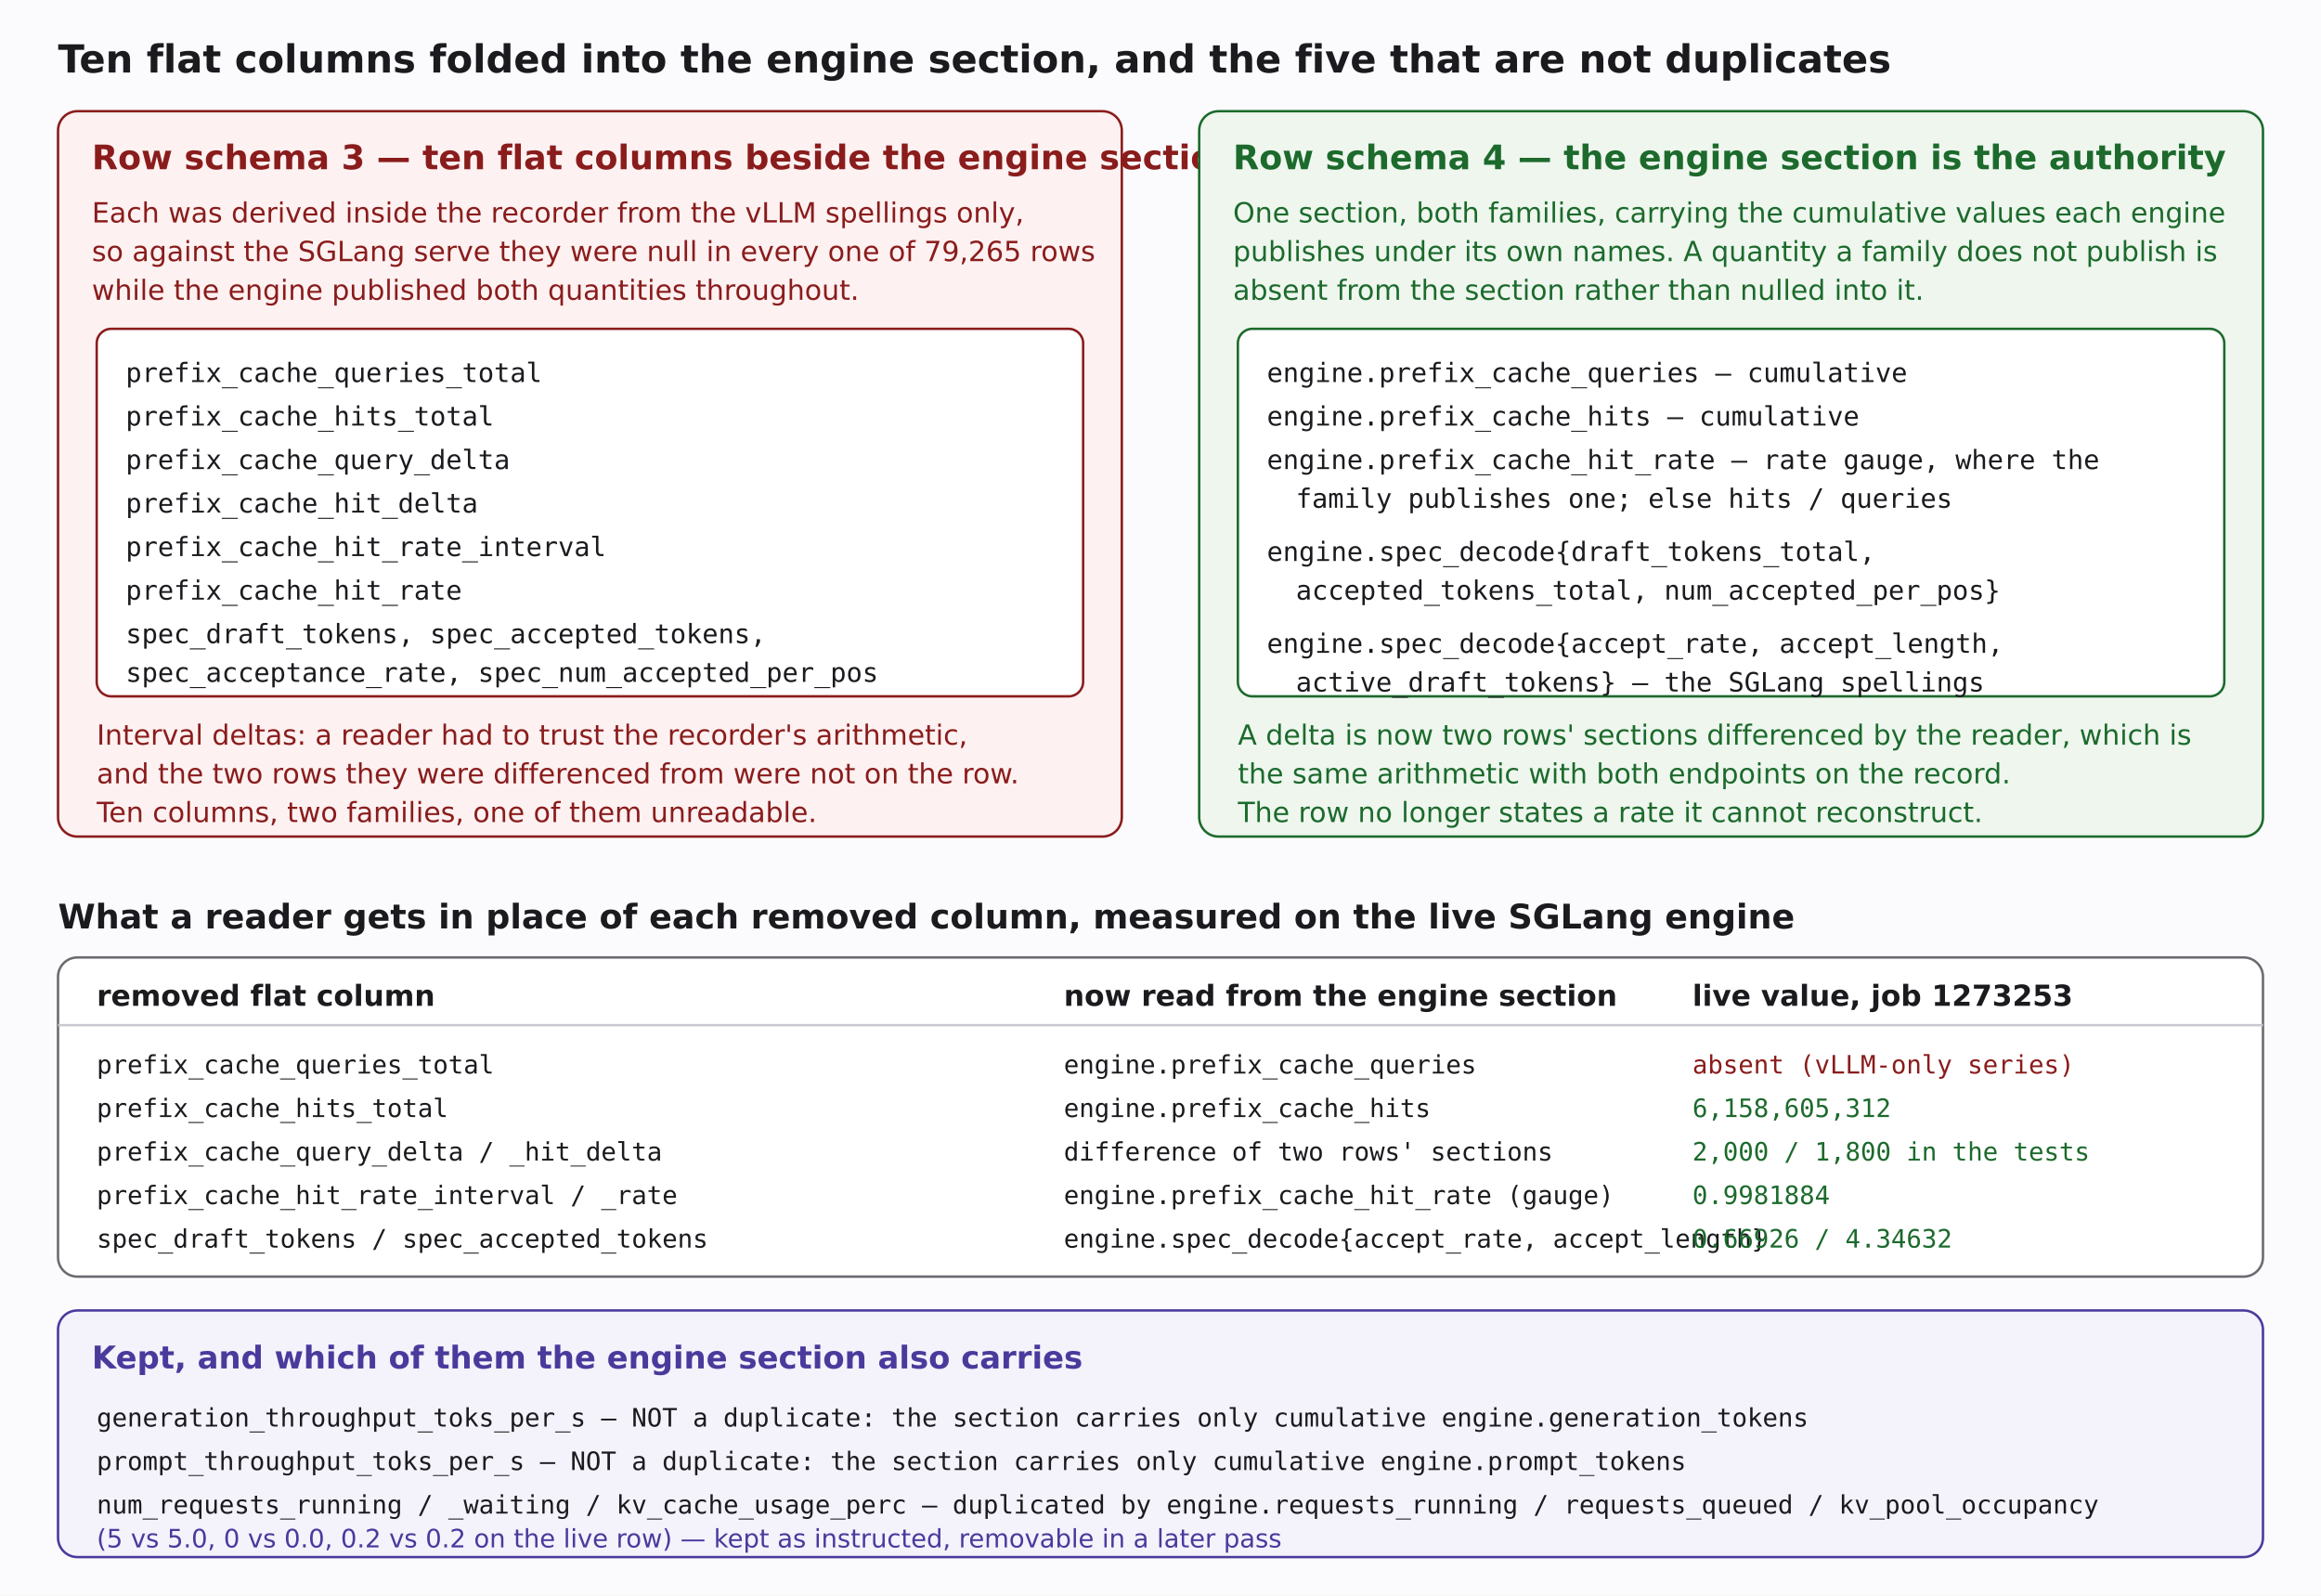
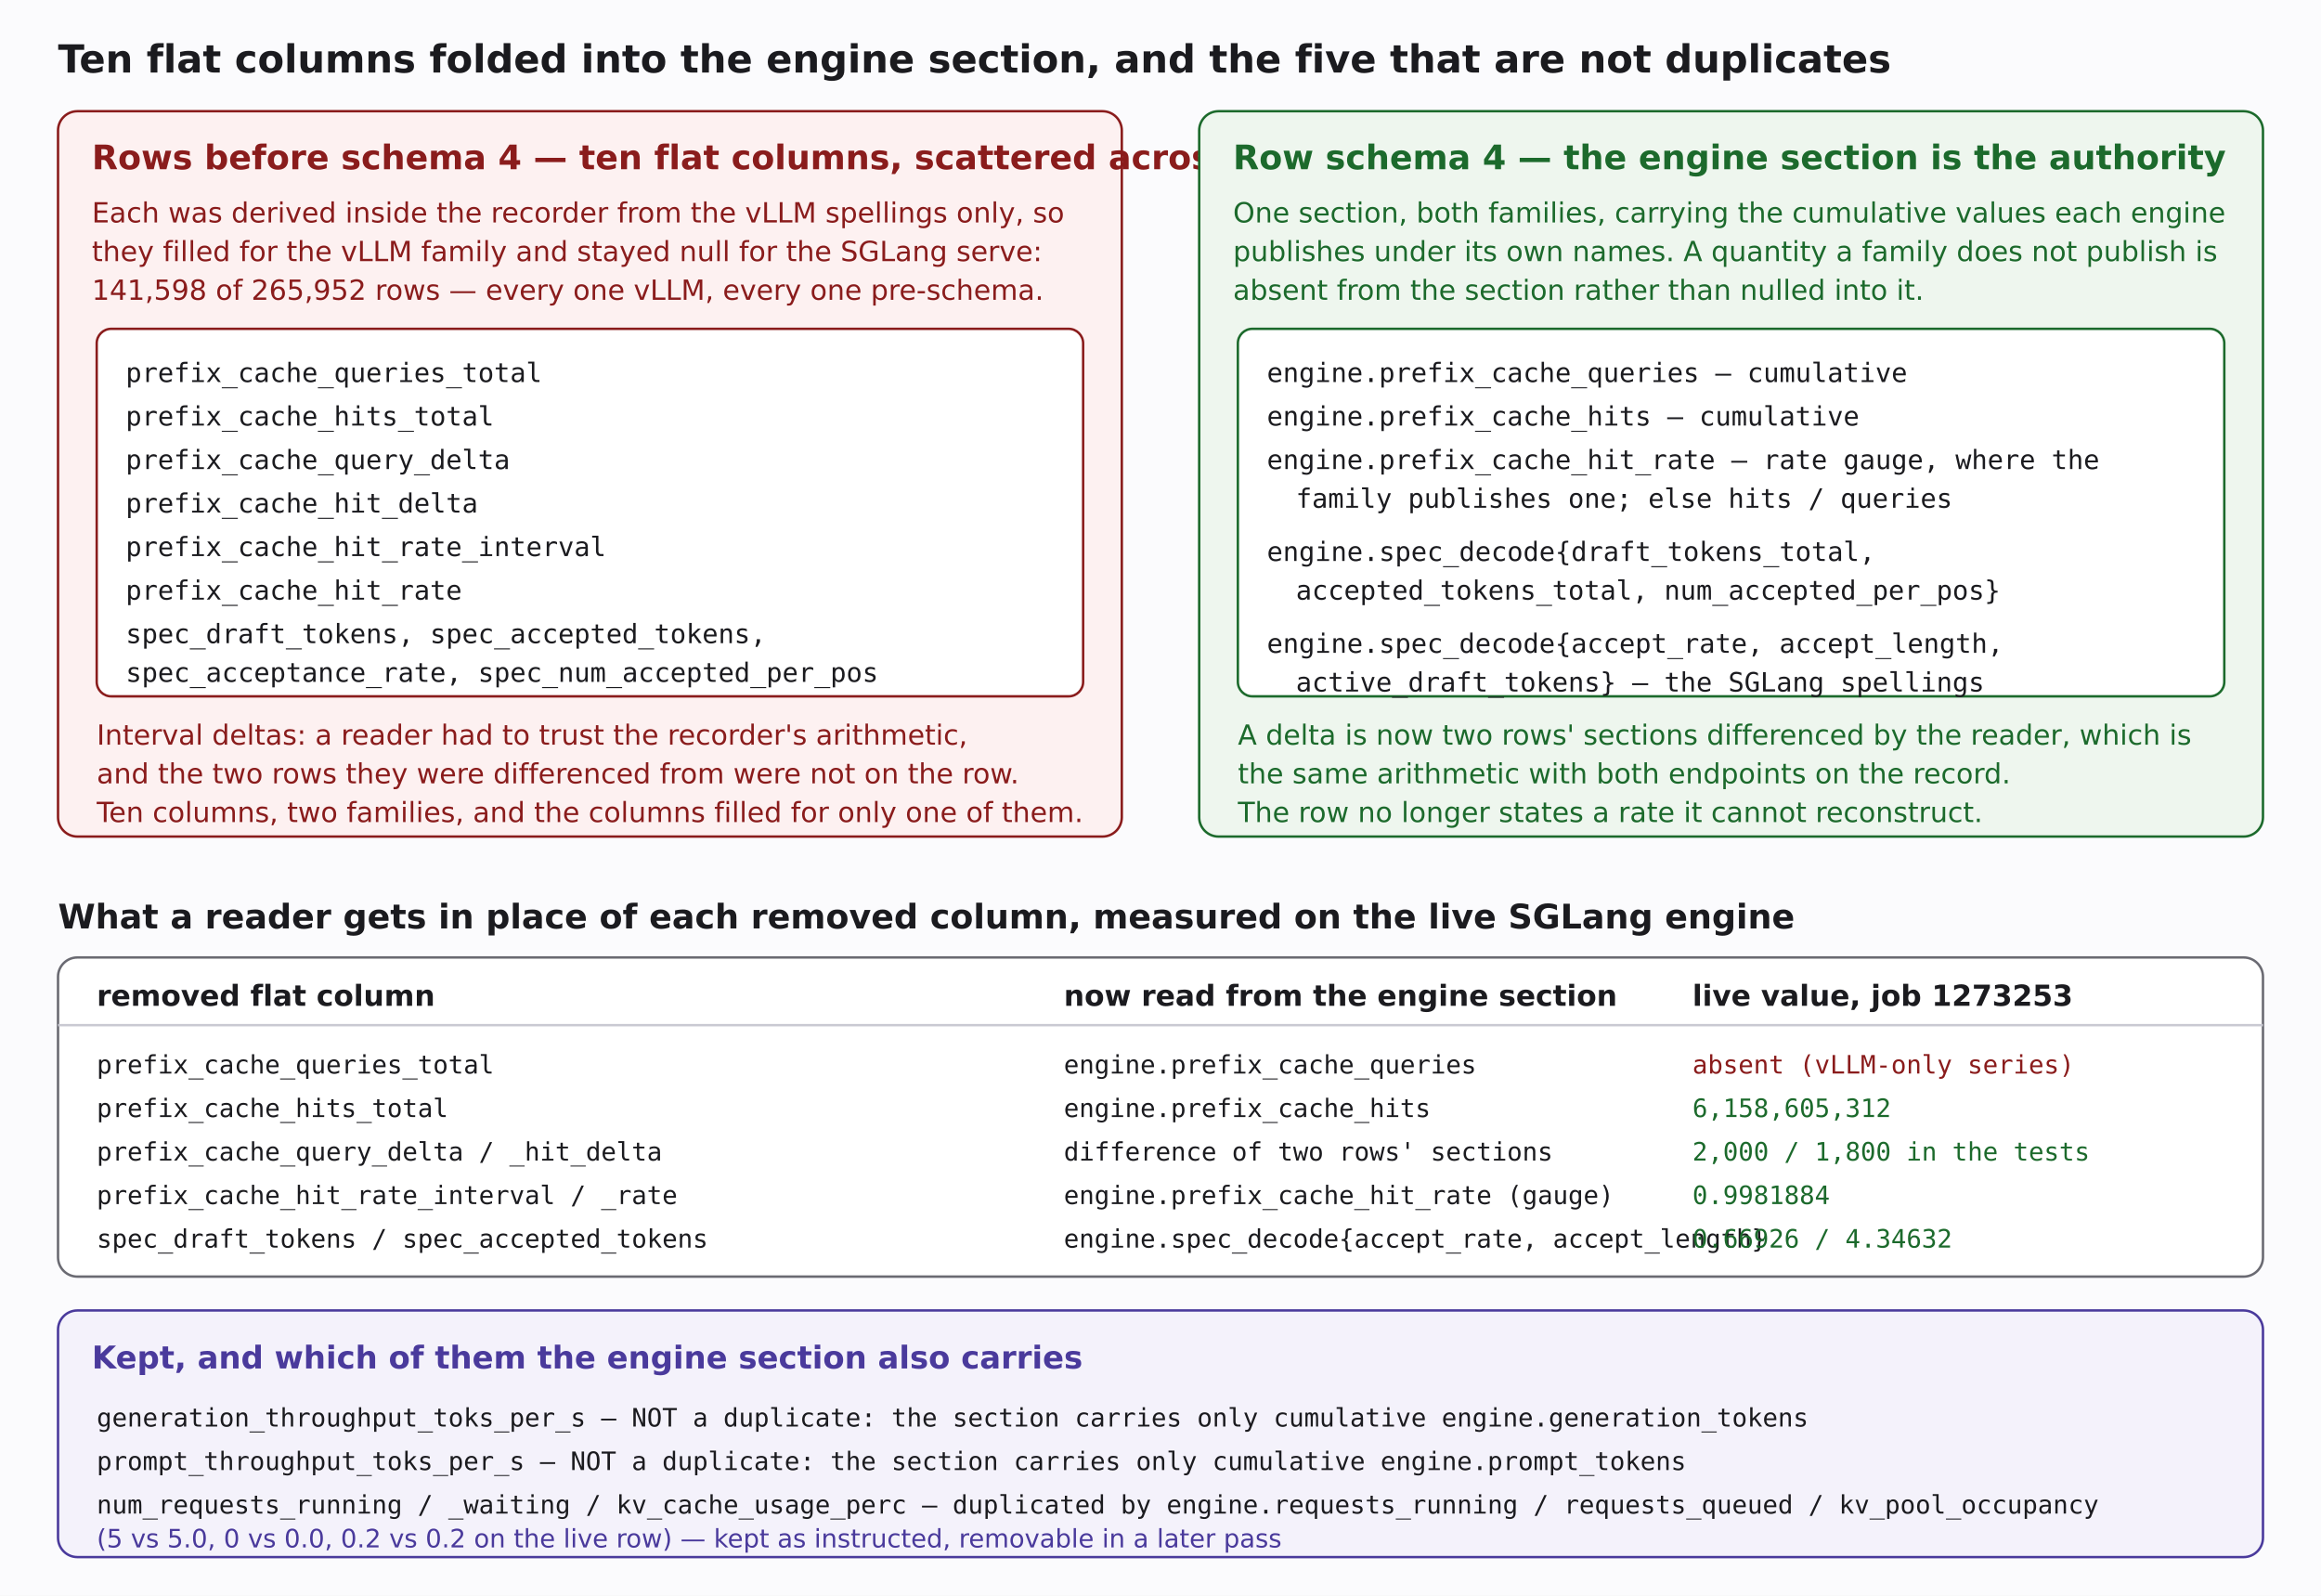
<svg xmlns="http://www.w3.org/2000/svg" viewBox="0 0 960 660" width="960" height="660" font-family="DejaVu Sans, Helvetica, Arial, sans-serif" font-size="13">
  <rect width="960" height="660" fill="#fbfbfd" />
  <text x="24" y="30" font-size="16" font-weight="bold" fill="#1b1b1f">Ten flat columns folded into the engine section, and the five that are not duplicates</text>
  <g>
    <rect x="24" y="46" width="440" height="300" rx="8" fill="#fdf1f1" stroke="#8a1c1c" />
-     <text x="38" y="70" font-size="14" font-weight="bold" fill="#8a1c1c">Row schema 3 — ten flat columns beside the engine section</text>
-     <text x="38" y="92" font-size="11.5" fill="#8a1c1c">Each was derived inside the recorder from the vLLM spellings only,</text>
-     <text x="38" y="108" font-size="11.5" fill="#8a1c1c">so against the SGLang serve they were null in every one of 79,265 rows</text>
-     <text x="38" y="124" font-size="11.5" fill="#8a1c1c">while the engine published both quantities throughout.</text>
+     <text x="38" y="70" font-size="14" font-weight="bold" fill="#8a1c1c">Rows before schema 4 — ten flat columns, scattered across three generations</text>
+     <text x="38" y="92" font-size="11.5" fill="#8a1c1c">Each was derived inside the recorder from the vLLM spellings only, so</text>
+     <text x="38" y="108" font-size="11.5" fill="#8a1c1c">they filled for the vLLM family and stayed null for the SGLang serve:</text>
+     <text x="38" y="124" font-size="11.5" fill="#8a1c1c">141,598 of 265,952 rows — every one vLLM, every one pre-schema.</text>
    <rect x="40" y="136" width="408" height="152" rx="6" fill="#fff" stroke="#8a1c1c" />
    <text x="52" y="158" font-family="monospace" font-size="11" fill="#1b1b1f">prefix_cache_queries_total</text>
    <text x="52" y="176" font-family="monospace" font-size="11" fill="#1b1b1f">prefix_cache_hits_total</text>
    <text x="52" y="194" font-family="monospace" font-size="11" fill="#1b1b1f">prefix_cache_query_delta</text>
    <text x="52" y="212" font-family="monospace" font-size="11" fill="#1b1b1f">prefix_cache_hit_delta</text>
    <text x="52" y="230" font-family="monospace" font-size="11" fill="#1b1b1f">prefix_cache_hit_rate_interval</text>
    <text x="52" y="248" font-family="monospace" font-size="11" fill="#1b1b1f">prefix_cache_hit_rate</text>
    <text x="52" y="266" font-family="monospace" font-size="11" fill="#1b1b1f">spec_draft_tokens, spec_accepted_tokens,</text>
    <text x="52" y="282" font-family="monospace" font-size="11" fill="#1b1b1f">spec_acceptance_rate, spec_num_accepted_per_pos</text>
    <text x="40" y="308" font-size="11.5" fill="#8a1c1c">Interval deltas: a reader had to trust the recorder's arithmetic,</text>
    <text x="40" y="324" font-size="11.5" fill="#8a1c1c">and the two rows they were differenced from were not on the row.</text>
-     <text x="40" y="340" font-size="11.5" fill="#8a1c1c">Ten columns, two families, one of them unreadable.</text>
+     <text x="40" y="340" font-size="11.5" fill="#8a1c1c">Ten columns, two families, and the columns filled for only one of them.</text>
  </g>
  <g>
    <rect x="496" y="46" width="440" height="300" rx="8" fill="#eef6ee" stroke="#1c6a2c" />
    <text x="510" y="70" font-size="14" font-weight="bold" fill="#1c6a2c">Row schema 4 — the engine section is the authority</text>
    <text x="510" y="92" font-size="11.5" fill="#1c6a2c">One section, both families, carrying the cumulative values each engine</text>
    <text x="510" y="108" font-size="11.5" fill="#1c6a2c">publishes under its own names. A quantity a family does not publish is</text>
    <text x="510" y="124" font-size="11.5" fill="#1c6a2c">absent from the section rather than nulled into it.</text>
    <rect x="512" y="136" width="408" height="152" rx="6" fill="#fff" stroke="#1c6a2c" />
    <text x="524" y="158" font-family="monospace" font-size="11" fill="#1b1b1f">engine.prefix_cache_queries — cumulative</text>
    <text x="524" y="176" font-family="monospace" font-size="11" fill="#1b1b1f">engine.prefix_cache_hits — cumulative</text>
    <text x="524" y="194" font-family="monospace" font-size="11" fill="#1b1b1f">engine.prefix_cache_hit_rate — rate gauge, where the</text>
    <text x="536" y="210" font-family="monospace" font-size="11" fill="#1b1b1f">family publishes one; else hits / queries</text>
    <text x="524" y="232" font-family="monospace" font-size="11" fill="#1b1b1f">engine.spec_decode{draft_tokens_total,</text>
    <text x="536" y="248" font-family="monospace" font-size="11" fill="#1b1b1f">accepted_tokens_total, num_accepted_per_pos}</text>
    <text x="524" y="270" font-family="monospace" font-size="11" fill="#1b1b1f">engine.spec_decode{accept_rate, accept_length,</text>
    <text x="536" y="286" font-family="monospace" font-size="11" fill="#1b1b1f">active_draft_tokens}  — the SGLang spellings</text>
    <text x="512" y="308" font-size="11.5" fill="#1c6a2c">A delta is now two rows' sections differenced by the reader, which is</text>
    <text x="512" y="324" font-size="11.5" fill="#1c6a2c">the same arithmetic with both endpoints on the record.</text>
    <text x="512" y="340" font-size="11.5" fill="#1c6a2c">The row no longer states a rate it cannot reconstruct.</text>
  </g>
  <g>
    <text x="24" y="384" font-size="14" font-weight="bold" fill="#1b1b1f">What a reader gets in place of each removed column, measured on the live SGLang engine</text>
    <rect x="24" y="396" width="912" height="132" rx="8" fill="#fff" stroke="#6a6a72" />
    <line x1="24" y1="424" x2="936" y2="424" stroke="#c9c9d2" />
    <text x="40" y="416" font-size="12" font-weight="bold" fill="#1b1b1f">removed flat column</text>
    <text x="440" y="416" font-size="12" font-weight="bold" fill="#1b1b1f">now read from the engine section</text>
    <text x="700" y="416" font-size="12" font-weight="bold" fill="#1b1b1f">live value, job 1273253</text>
    <text x="40" y="444" font-family="monospace" font-size="10.5" fill="#1b1b1f">prefix_cache_queries_total</text>
    <text x="440" y="444" font-family="monospace" font-size="10.5" fill="#1b1b1f">engine.prefix_cache_queries</text>
    <text x="700" y="444" font-family="monospace" font-size="10.5" fill="#8a1c1c">absent (vLLM-only series)</text>
    <text x="40" y="462" font-family="monospace" font-size="10.5" fill="#1b1b1f">prefix_cache_hits_total</text>
    <text x="440" y="462" font-family="monospace" font-size="10.5" fill="#1b1b1f">engine.prefix_cache_hits</text>
    <text x="700" y="462" font-family="monospace" font-size="10.5" fill="#1c6a2c">6,158,605,312</text>
    <text x="40" y="480" font-family="monospace" font-size="10.5" fill="#1b1b1f">prefix_cache_query_delta / _hit_delta</text>
    <text x="440" y="480" font-family="monospace" font-size="10.5" fill="#1b1b1f">difference of two rows' sections</text>
    <text x="700" y="480" font-family="monospace" font-size="10.5" fill="#1c6a2c">2,000 / 1,800 in the tests</text>
    <text x="40" y="498" font-family="monospace" font-size="10.5" fill="#1b1b1f">prefix_cache_hit_rate_interval / _rate</text>
    <text x="440" y="498" font-family="monospace" font-size="10.5" fill="#1b1b1f">engine.prefix_cache_hit_rate (gauge)</text>
    <text x="700" y="498" font-family="monospace" font-size="10.5" fill="#1c6a2c">0.9981884</text>
    <text x="40" y="516" font-family="monospace" font-size="10.5" fill="#1b1b1f">spec_draft_tokens / spec_accepted_tokens</text>
    <text x="440" y="516" font-family="monospace" font-size="10.5" fill="#1b1b1f">engine.spec_decode{accept_rate, accept_length}</text>
    <text x="700" y="516" font-family="monospace" font-size="10.5" fill="#1c6a2c">0.66926 / 4.34632</text>
  </g>
  <g>
    <rect x="24" y="542" width="912" height="102" rx="8" fill="#f4f2fb" stroke="#4a3a9c" />
    <text x="38" y="566" font-size="13" font-weight="bold" fill="#4a3a9c">Kept, and which of them the engine section also carries</text>
    <text x="40" y="590" font-family="monospace" font-size="10.5" fill="#1b1b1f">generation_throughput_toks_per_s  — NOT a duplicate: the section carries only cumulative engine.generation_tokens</text>
    <text x="40" y="608" font-family="monospace" font-size="10.5" fill="#1b1b1f">prompt_throughput_toks_per_s      — NOT a duplicate: the section carries only cumulative engine.prompt_tokens</text>
    <text x="40" y="626" font-family="monospace" font-size="10.5" fill="#1b1b1f">num_requests_running / _waiting / kv_cache_usage_perc  — duplicated by engine.requests_running / requests_queued / kv_pool_occupancy</text>
    <text x="40" y="640" font-size="10.5" fill="#4a3a9c">  (5 vs 5.0, 0 vs 0.0, 0.2 vs 0.2 on the live row) — kept as instructed, removable in a later pass</text>
  </g>
</svg>
